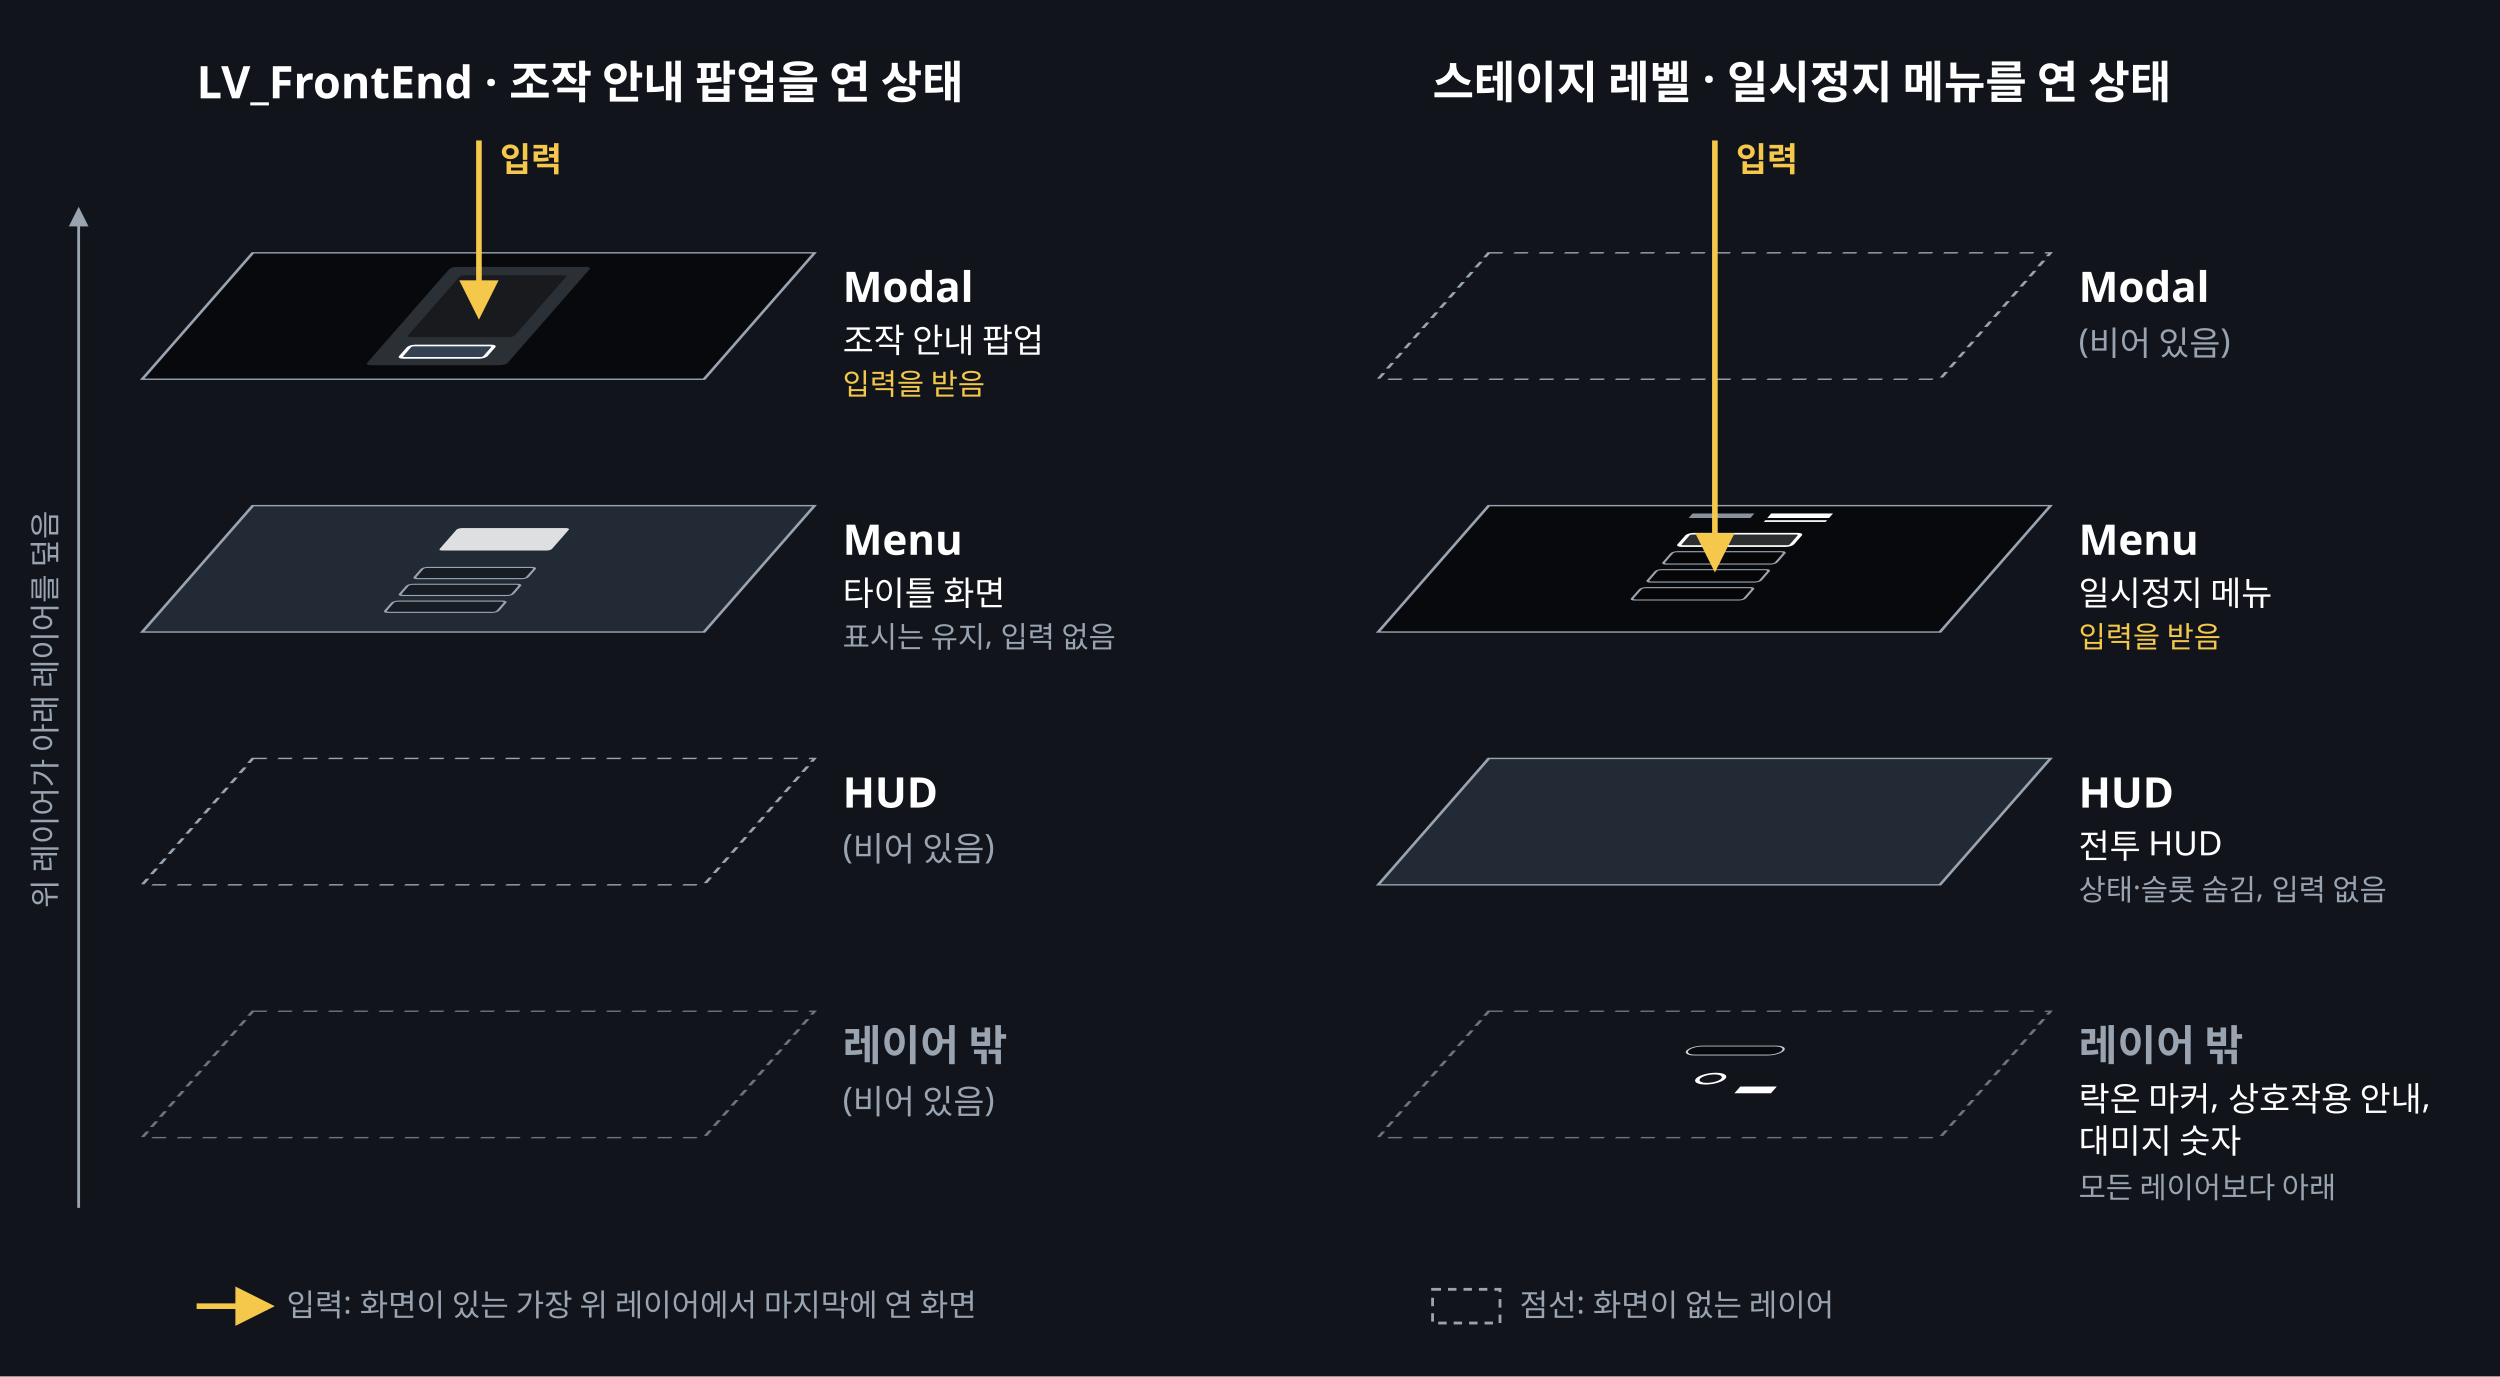
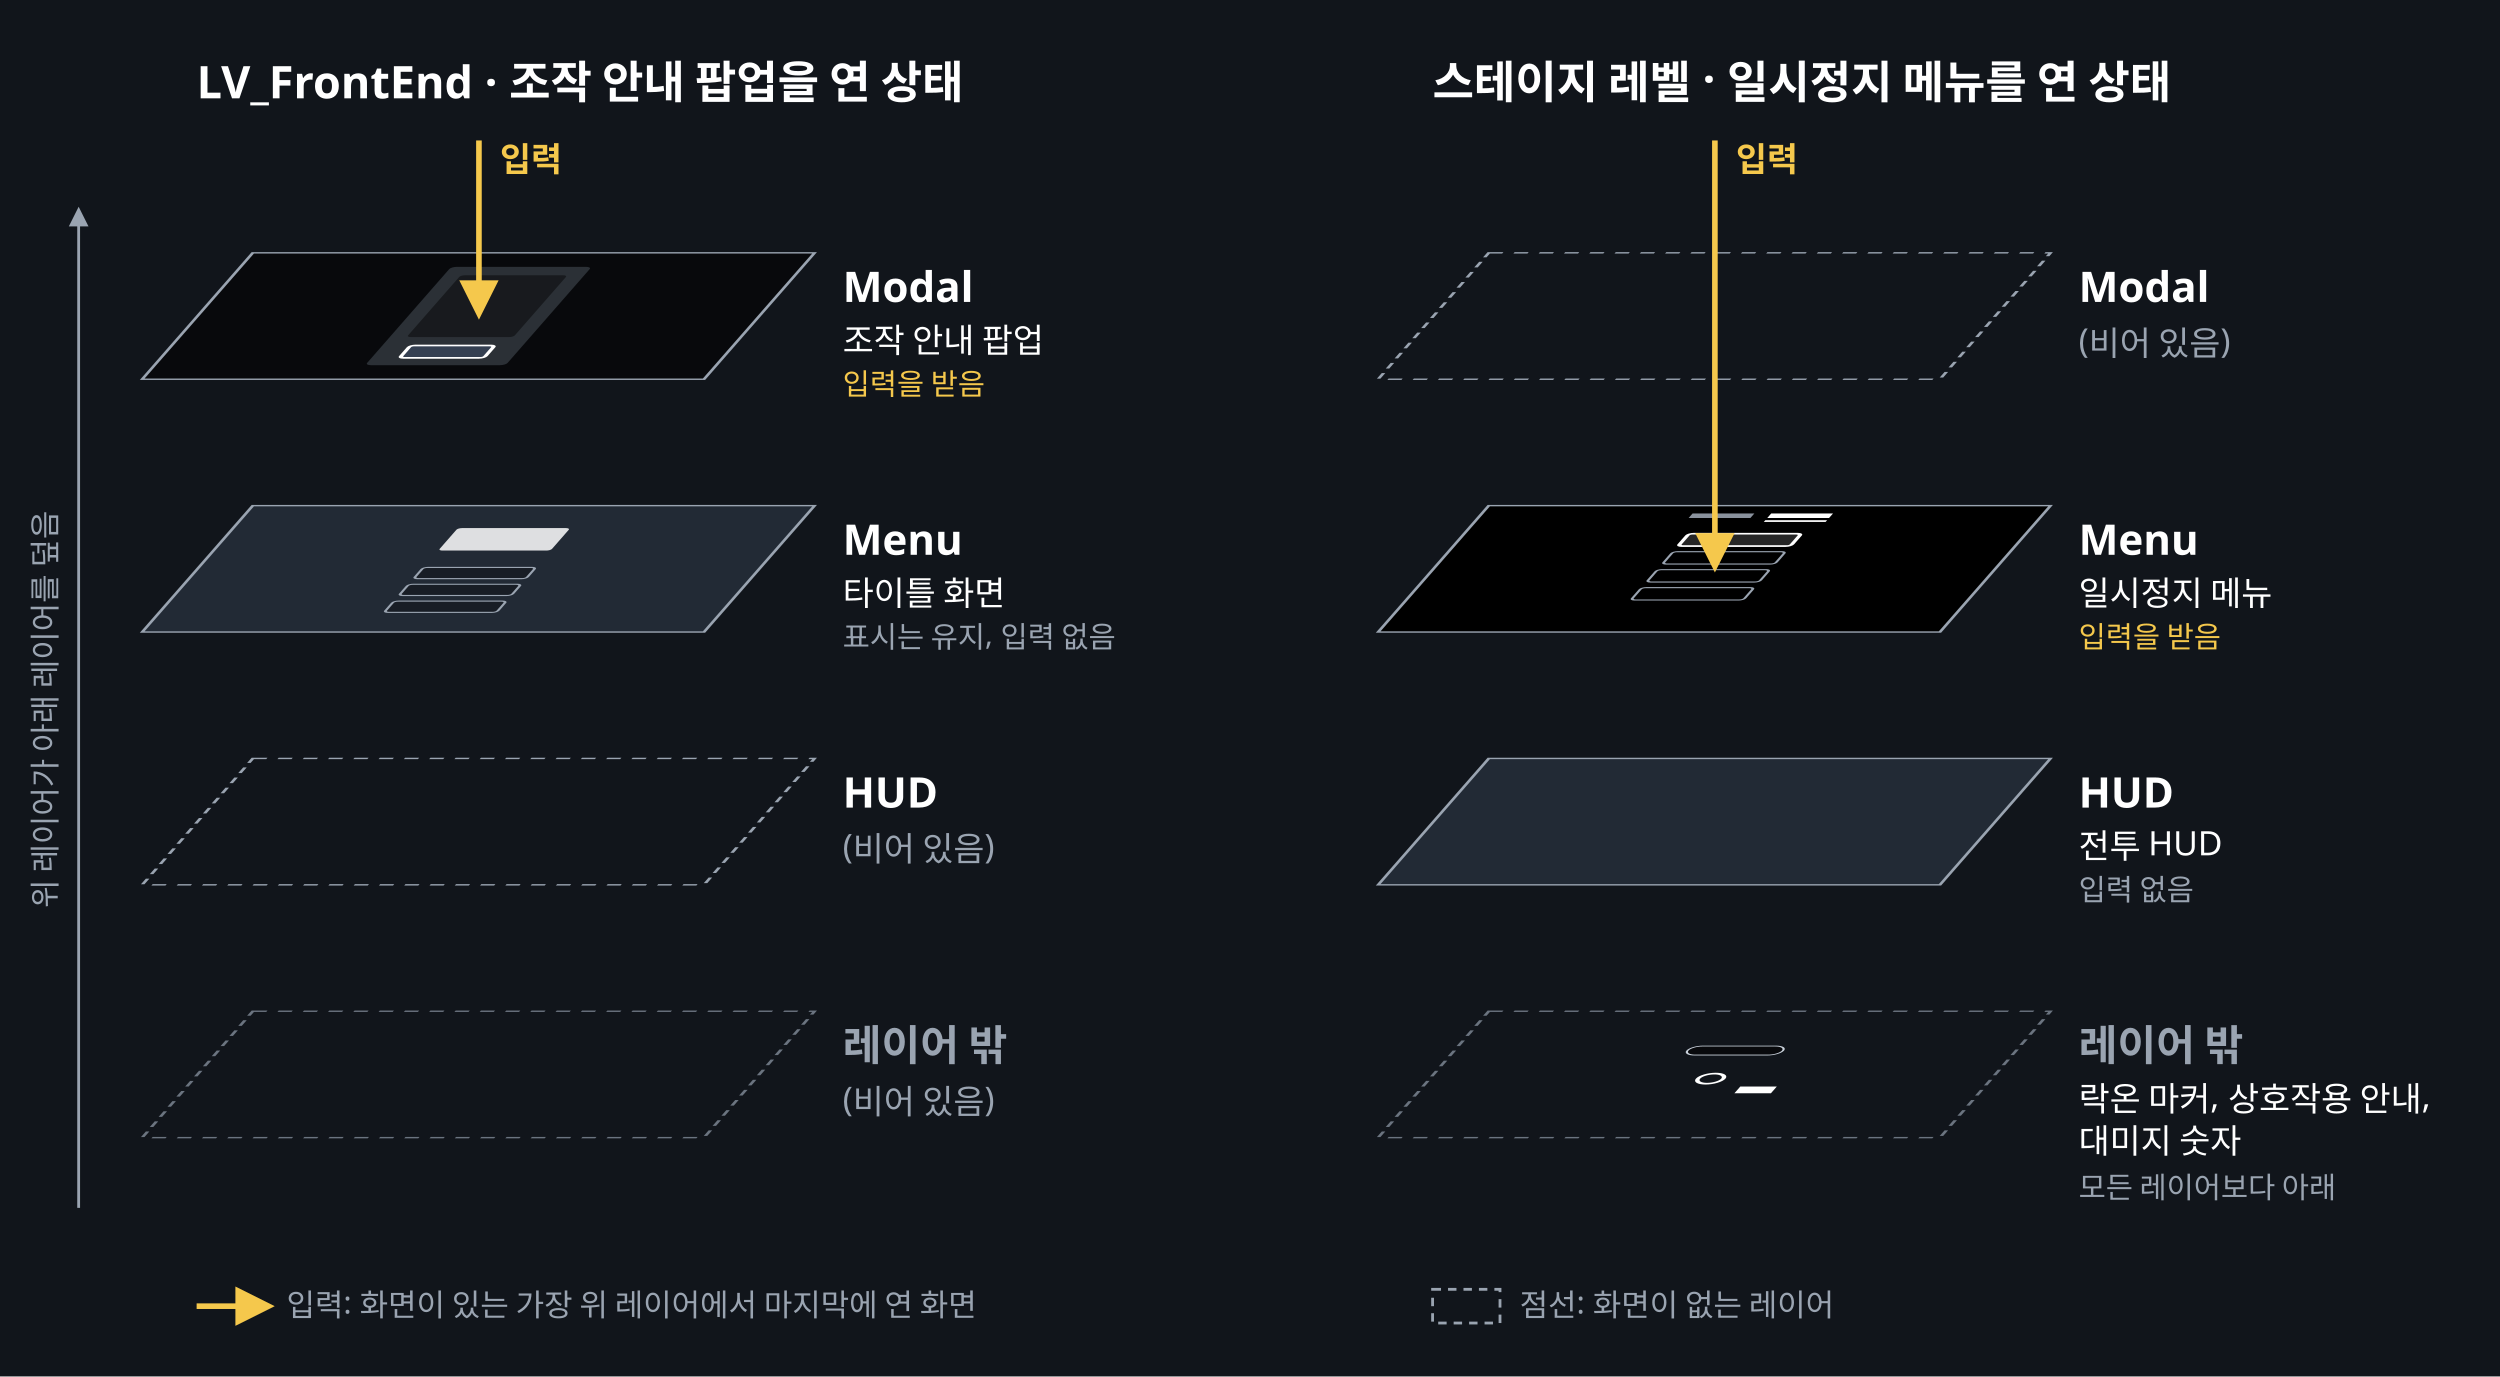
<svg xmlns="http://www.w3.org/2000/svg" width="1780" height="980" viewBox="0 0 1780 980" font-family="'Malgun Gothic', 'Apple SD Gothic Neo', 'Noto Sans KR', sans-serif">
  <defs>
    <marker id="arrowInput" viewBox="0 0 10 10" refX="8" refY="5" markerWidth="7" markerHeight="7" orient="auto">
      <path d="M0 0 L10 5 L0 10 Z" fill="#f5c84c" />
    </marker>
    <marker id="arrowAxis" viewBox="0 0 10 10" refX="8" refY="5" markerWidth="7" markerHeight="7" orient="auto">
      <path d="M0 0 L10 5 L0 10 Z" fill="#9aa4b1" />
    </marker>
  </defs>
  <rect width="1780" height="980" fill="#11151b" />
  <line x1="56" y1="860" x2="56" y2="150" stroke="#9aa4b1" stroke-width="2" marker-end="url(#arrowAxis)" />
  <text x="40" y="505" font-size="22" fill="#9aa4b1" text-anchor="middle" transform="rotate(-90 40 505)">위 레이어가 아래 레이어를 덮음</text>
  <text x="140" y="70" font-size="32" font-weight="700" fill="#FFFFFF">LV_FrontEnd · 조작 안내 팝업을 연 상태</text>
  <g transform="matrix(1 0 -0.35 0.4 180 720)">
    <rect width="400" height="225" fill="none" stroke="#6b7480" stroke-width="2.5" stroke-dasharray="10 8" />
  </g>
  <g transform="matrix(1 0 -0.35 0.4 180 540)">
    <rect width="400" height="225" fill="none" stroke="#9aa4b1" stroke-width="2.5" stroke-dasharray="10 8" />
  </g>
  <g transform="matrix(1 0 -0.35 0.4 180 360)">
    <rect width="400" height="225" fill="#222a35" stroke="#9aa4b1" stroke-width="2.5" />
    <rect x="160" y="40" width="80" height="40" rx="3" fill="#FFFFFF" fill-opacity="0.85" />
    <rect x="160" y="110" width="80" height="20" rx="3" fill="#000000" fill-opacity="0.3" stroke="#9aa4b1" stroke-width="2" />
    <rect x="160" y="140" width="80" height="20" rx="3" fill="#000000" fill-opacity="0.3" stroke="#9aa4b1" stroke-width="2" />
    <rect x="160" y="170" width="80" height="20" rx="3" fill="#000000" fill-opacity="0.3" stroke="#9aa4b1" stroke-width="2" />
  </g>
  <g transform="matrix(1 0 -0.35 0.4 180 180)">
    <rect width="400" height="225" fill="#000000" fill-opacity="0.55" stroke="#9aa4b1" stroke-width="2.5" />
    <rect x="150" y="25" width="100" height="175" rx="4" fill="#2b3036" />
    <rect x="162" y="40" width="76" height="110" rx="3" fill="#000000" fill-opacity="0.45" />
    <rect x="170" y="165" width="60" height="22" rx="3" fill="#354052" stroke="#FFFFFF" stroke-width="3" />
  </g>
  <g fill="#FFFFFF">
    <text x="600" y="215" font-size="30" font-weight="700">Modal</text>
    <text x="600" y="251" font-size="24">조작 안내 팝업</text>
    <text x="600" y="281" font-size="21" fill="#f5c84c">입력을 받음</text>
    <text x="600" y="395" font-size="30" font-weight="700">Menu</text>
    <text x="600" y="431" font-size="24">타이틀 화면</text>
    <text x="600" y="461" font-size="21" fill="#9aa4b1">표시는 유지, 입력 없음</text>
    <text x="600" y="575" font-size="30" font-weight="700">HUD</text>
    <text x="600" y="611" font-size="24" fill="#9aa4b1">(비어 있음)</text>
    <text x="600" y="755" font-size="30" font-weight="700" fill="#9aa4b1">레이어 밖</text>
    <text x="600" y="791" font-size="24" fill="#9aa4b1">(비어 있음)</text>
  </g>
  <line x1="341" y1="100" x2="341" y2="222" stroke="#f5c84c" stroke-width="4" marker-end="url(#arrowInput)" />
  <text x="356" y="122" font-size="24" font-weight="700" fill="#f5c84c">입력</text>
  <text x="1020" y="70" font-size="32" font-weight="700" fill="#FFFFFF">스테이지 레벨 · 일시정지 메뉴를 연 상태</text>
  <g transform="matrix(1 0 -0.35 0.4 1060 720)">
    <rect width="400" height="225" fill="none" stroke="#6b7480" stroke-width="2.5" stroke-dasharray="10 8" />
    <circle cx="200" cy="120" r="9" fill="none" stroke="#FFFFFF" stroke-width="3" />
    <rect x="166" y="62" width="68" height="16" rx="8" fill="#000000" fill-opacity="0.55" stroke="#c9d1db" stroke-width="1.5" />
    <rect x="226" y="134" width="26" height="12" fill="#FFFFFF" />
  </g>
  <g transform="matrix(1 0 -0.35 0.4 1060 540)">
    <rect width="400" height="225" fill="#222a35" stroke="#9aa4b1" stroke-width="2.5" />
  </g>
  <g transform="matrix(1 0 -0.35 0.4 1060 360)">
-     <rect width="400" height="225" fill="#000000" fill-opacity="0.55" stroke="#9aa4b1" stroke-width="2.5" />
+     <rect width="400" height="225" fill="#000000" stroke="#9aa4b1" stroke-width="2.5" />
    <rect x="150" y="14" width="44" height="8" fill="#8a929d" />
    <rect x="206" y="14" width="44" height="8" fill="#FFFFFF" />
    <rect x="206" y="26" width="44" height="3" fill="#FFFFFF" />
    <rect x="160" y="50" width="80" height="22" rx="3" fill="#FFFFFF" fill-opacity="0.15" stroke="#FFFFFF" stroke-width="3" />
    <rect x="160" y="82" width="80" height="22" rx="3" fill="#000000" fill-opacity="0.3" stroke="#9aa4b1" stroke-width="2" />
    <rect x="160" y="114" width="80" height="22" rx="3" fill="#000000" fill-opacity="0.3" stroke="#9aa4b1" stroke-width="2" />
    <rect x="160" y="146" width="80" height="22" rx="3" fill="#000000" fill-opacity="0.3" stroke="#9aa4b1" stroke-width="2" />
  </g>
  <g transform="matrix(1 0 -0.35 0.4 1060 180)">
    <rect width="400" height="225" fill="none" stroke="#9aa4b1" stroke-width="2.5" stroke-dasharray="10 8" />
  </g>
  <g fill="#FFFFFF">
    <text x="1480" y="215" font-size="30" font-weight="700">Modal</text>
    <text x="1480" y="251" font-size="24" fill="#9aa4b1">(비어 있음)</text>
    <text x="1480" y="395" font-size="30" font-weight="700">Menu</text>
    <text x="1480" y="431" font-size="24">일시정지 메뉴</text>
    <text x="1480" y="461" font-size="21" fill="#f5c84c">입력을 받음</text>
    <text x="1480" y="575" font-size="30" font-weight="700">HUD</text>
    <text x="1480" y="611" font-size="24">전투 HUD</text>
-     <text x="1480" y="641" font-size="21" fill="#9aa4b1">상태·슬롯 숨김, 입력 없음</text>
+     <text x="1480" y="641" font-size="21" fill="#9aa4b1">입력 없음</text>
    <text x="1480" y="755" font-size="30" font-weight="700" fill="#9aa4b1">레이어 밖</text>
    <text x="1480" y="791" font-size="24">락온 마커, 상호작용 안내,</text>
    <text x="1480" y="821" font-size="24">대미지 숫자</text>
    <text x="1480" y="853" font-size="21" fill="#9aa4b1">모든 레이어보다 아래</text>
  </g>
  <line x1="1221" y1="100" x2="1221" y2="402" stroke="#f5c84c" stroke-width="4" marker-end="url(#arrowInput)" />
  <text x="1236" y="122" font-size="24" font-weight="700" fill="#f5c84c">입력</text>
  <g font-size="22" fill="#9aa4b1">
    <line x1="140" y1="930" x2="190" y2="930" stroke="#f5c84c" stroke-width="4" marker-end="url(#arrowInput)" />
    <text x="204" y="937">입력: 화면이 있는 가장 위 레이어에서 마지막에 연 화면</text>
    <rect x="1020" y="918" width="48" height="24" fill="none" stroke="#9aa4b1" stroke-width="2" stroke-dasharray="6 5" />
    <text x="1082" y="937">점선: 화면이 없는 레이어</text>
  </g>
</svg>
